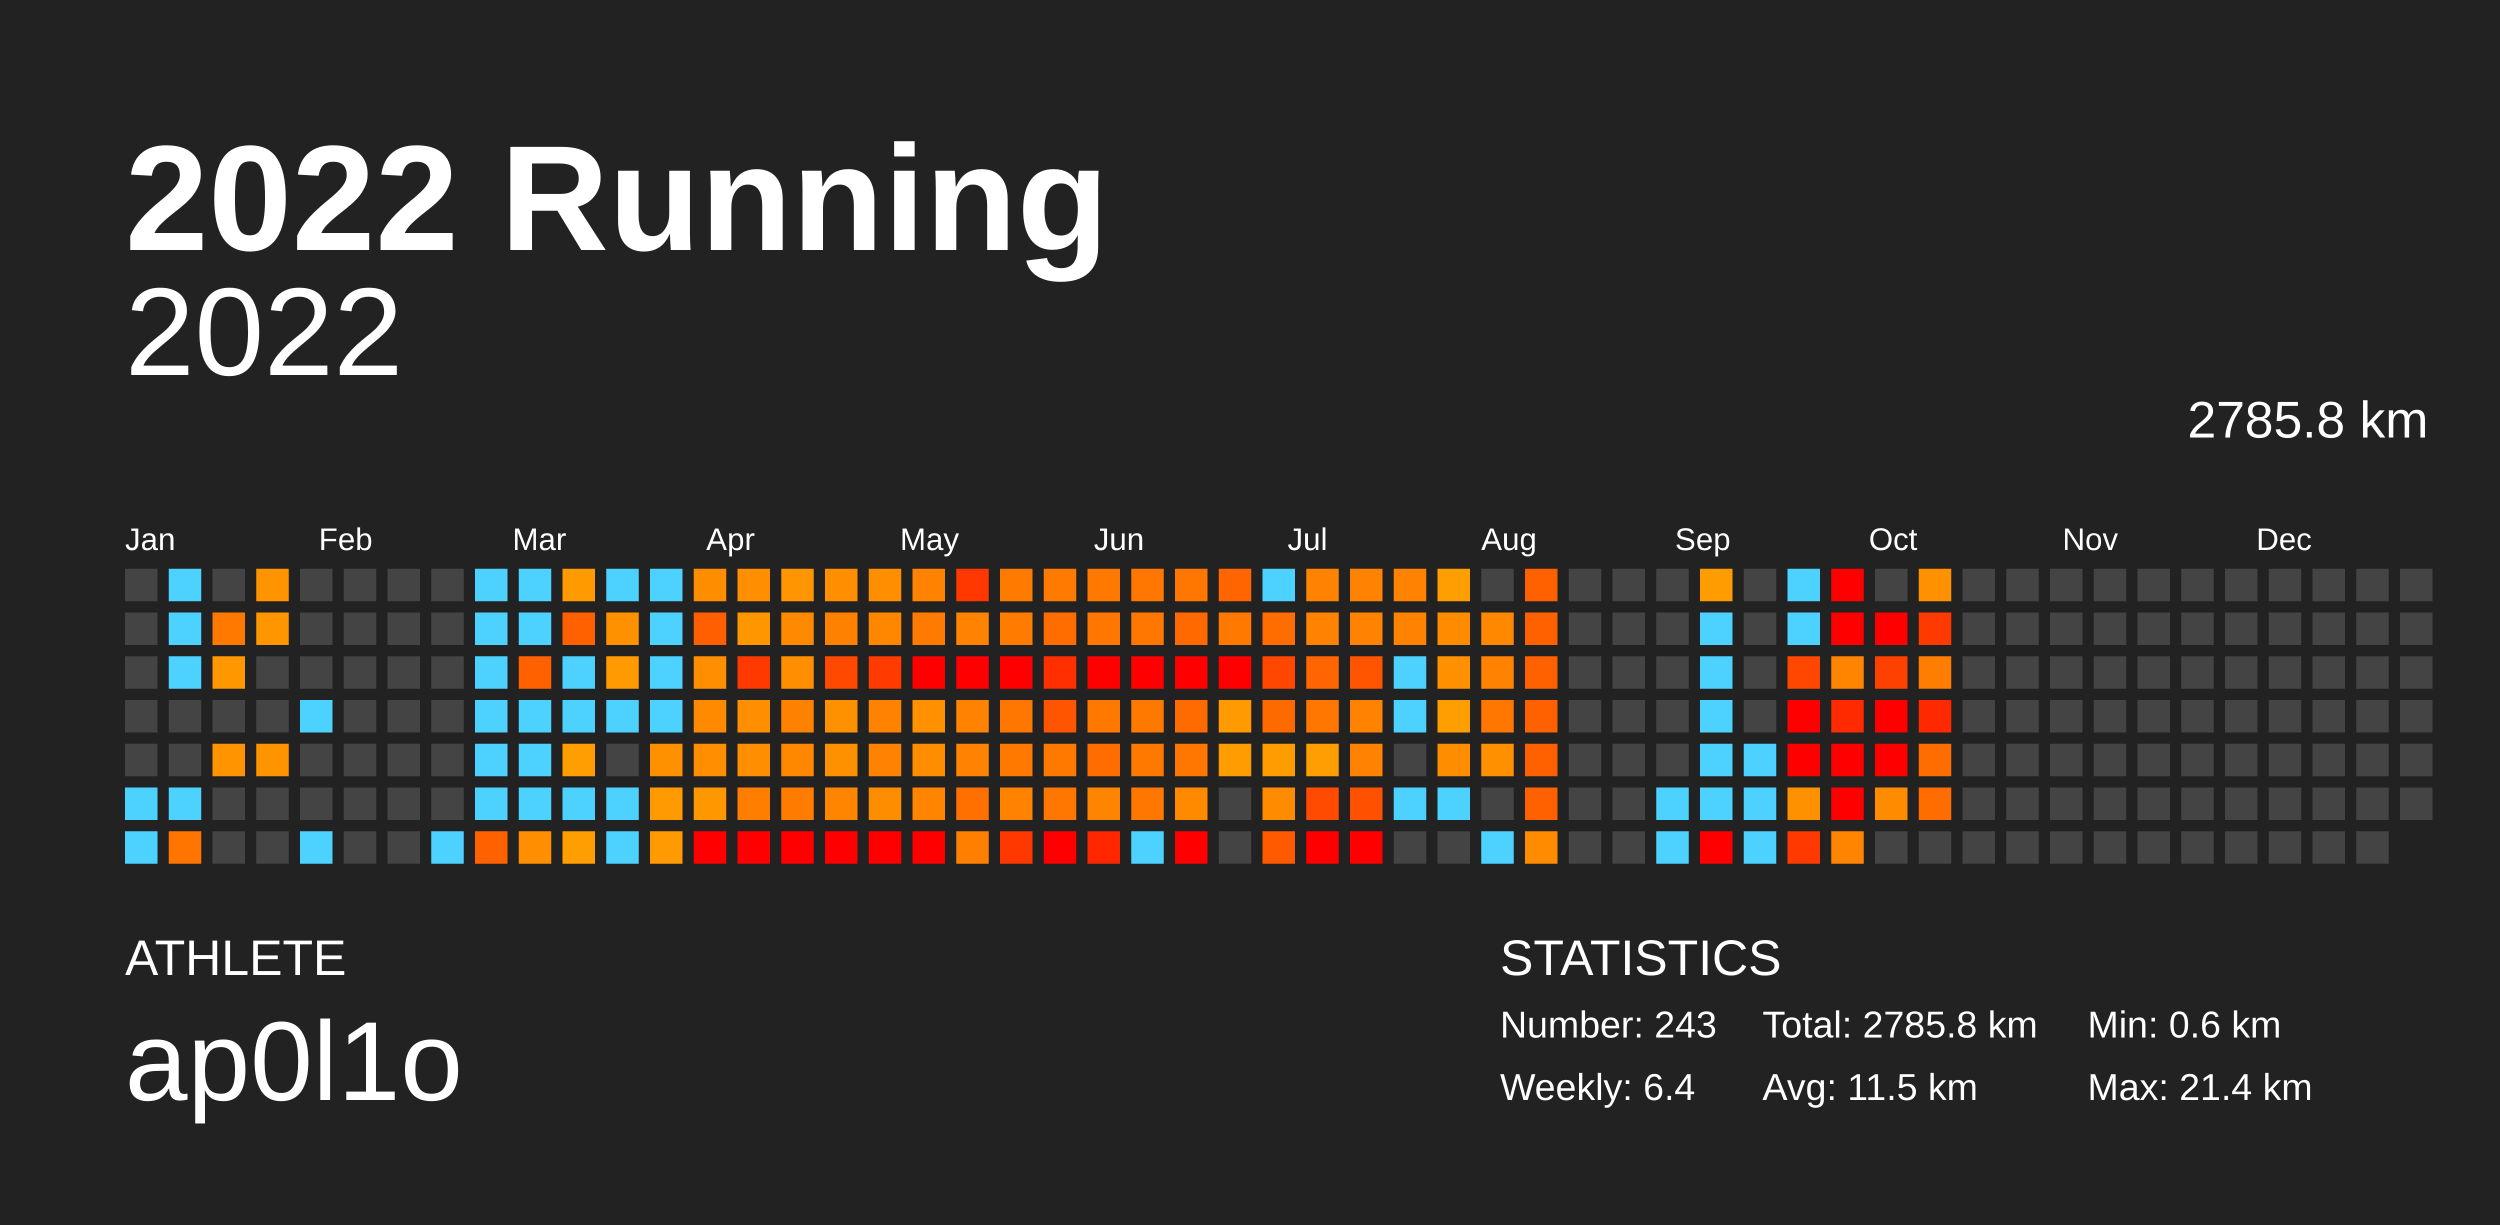
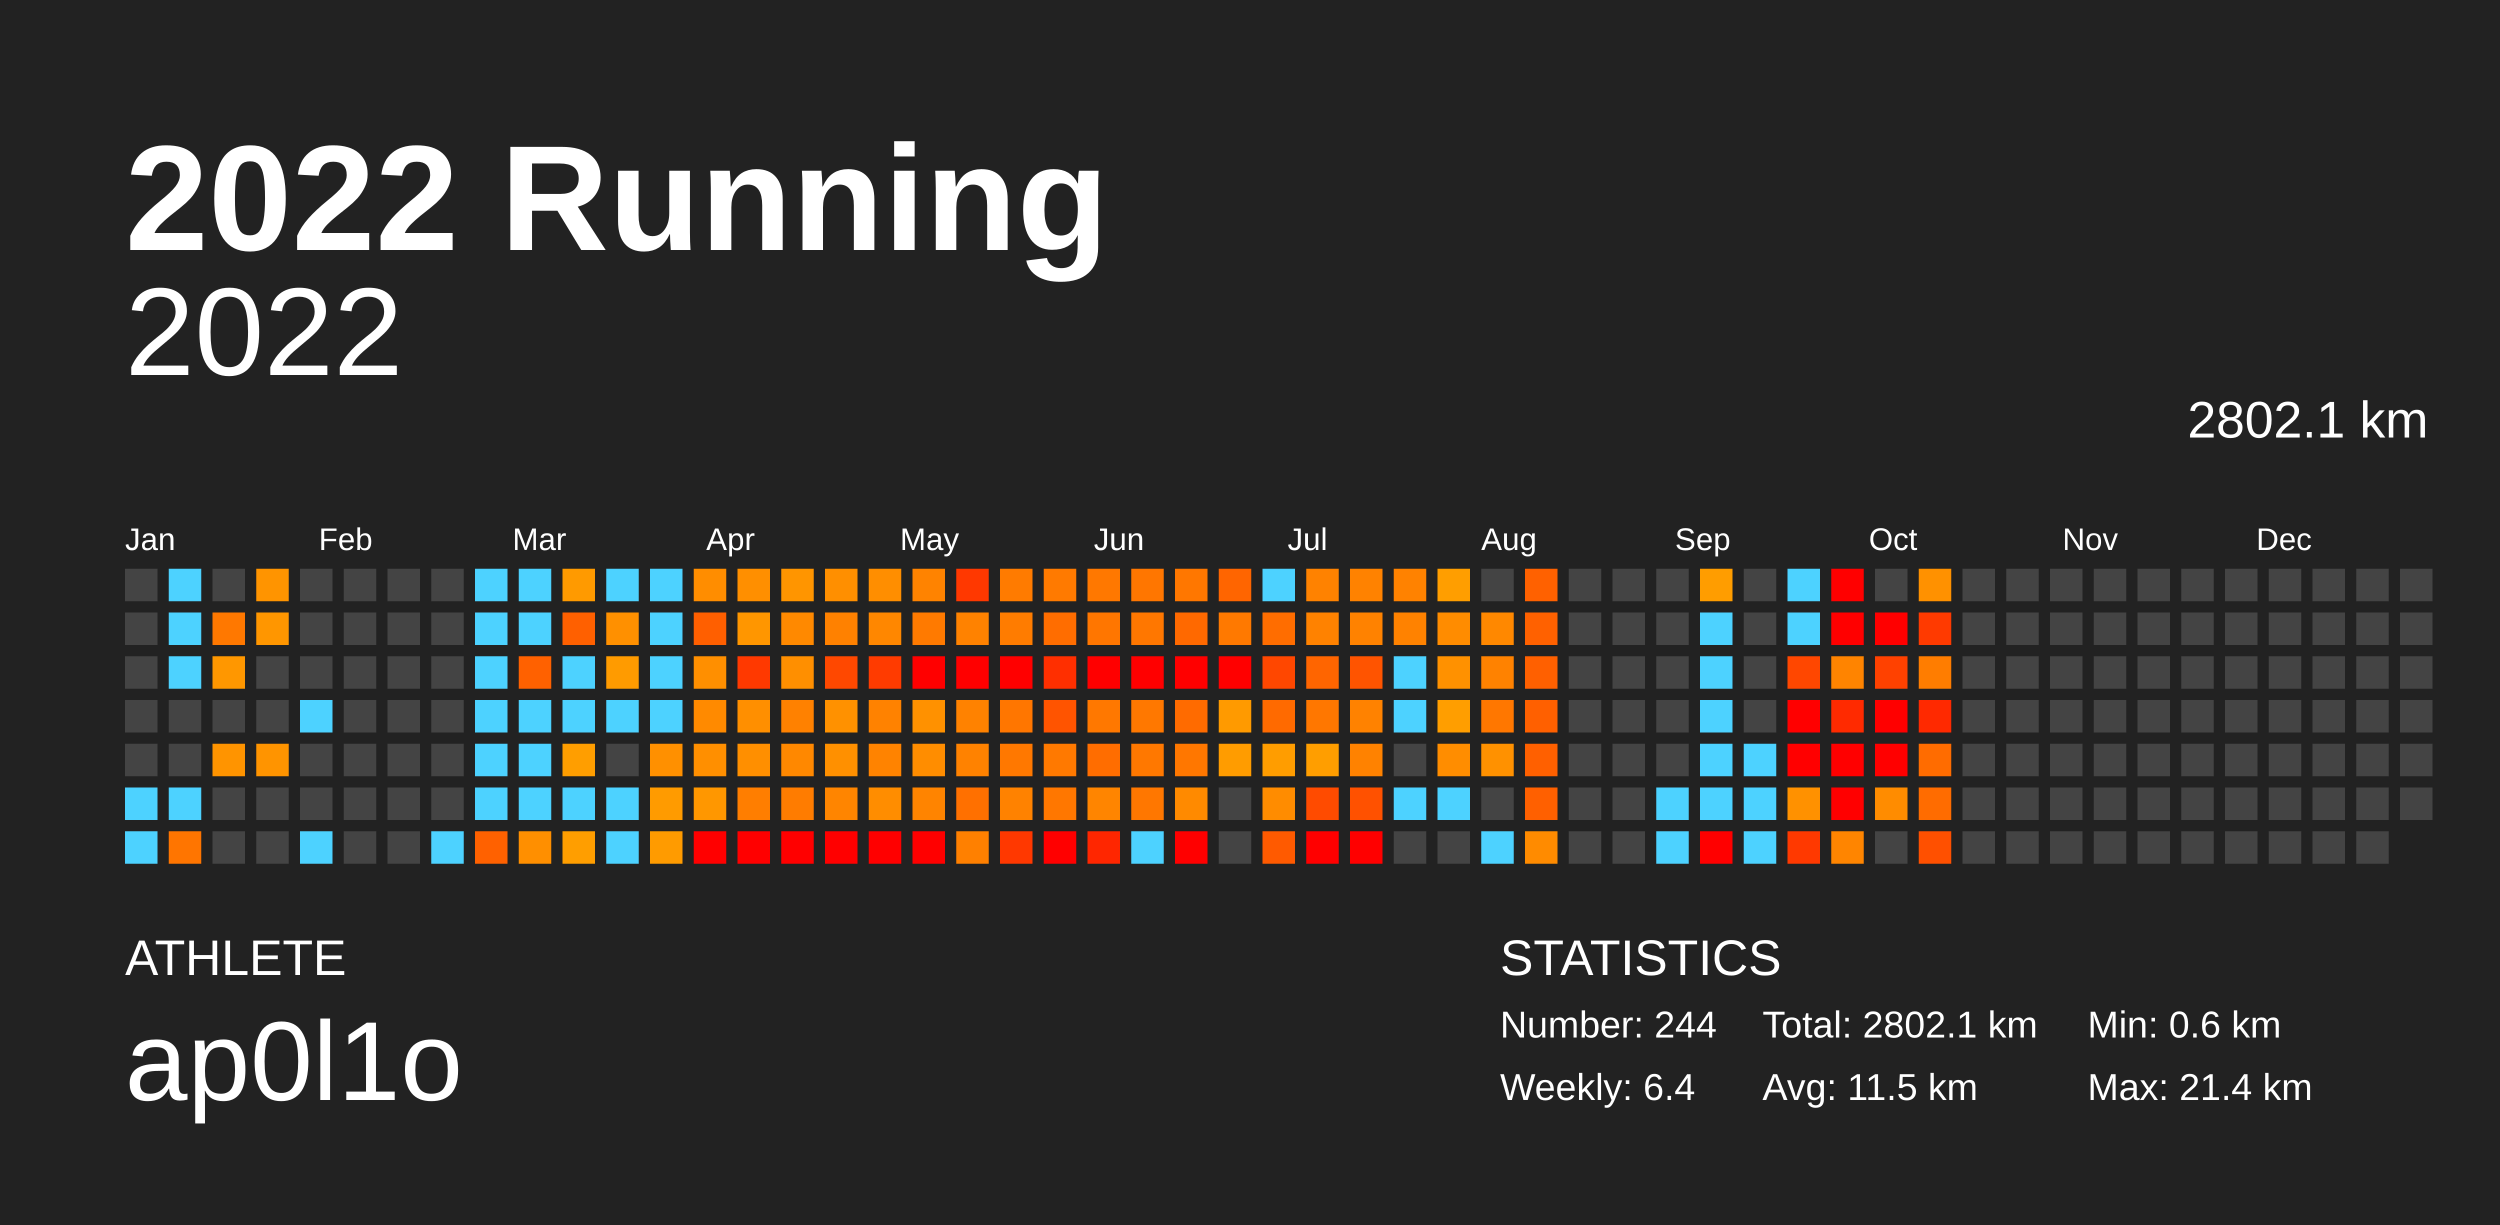
<svg xmlns="http://www.w3.org/2000/svg" baseProfile="full" height="98mm" version="1.1" viewBox="0,0,200,98" width="200mm">
  <defs />
  <rect fill="#222222" height="98" width="200" x="0" y="0" />
  <text fill="#FFFFFF" style="font-size:12px; font-family:Arial; font-weight:bold;" x="10" y="20">2022 Running</text>
  <text fill="#FFFFFF" style="font-size:4px; font-family:Arial" x="10" y="78">ATHLETE</text>
  <text fill="#FFFFFF" style="font-size:9px; font-family:Arial" x="10" y="88">ap0l1o</text>
  <text fill="#FFFFFF" style="font-size:4px; font-family:Arial" x="120" y="78">STATISTICS</text>
-   <text fill="#FFFFFF" style="font-size:3px; font-family:Arial" x="120" y="83">Number: 243</text>
+   <text fill="#FFFFFF" style="font-size:3px; font-family:Arial" x="120" y="83">Number: 244</text>
  <text fill="#FFFFFF" style="font-size:3px; font-family:Arial" x="120" y="88">Weekly: 6.4</text>
-   <text fill="#FFFFFF" style="font-size:3px; font-family:Arial" x="141" y="83">Total: 2785.8 km</text>
+   <text fill="#FFFFFF" style="font-size:3px; font-family:Arial" x="141" y="83">Total: 2802.1 km</text>
  <text fill="#FFFFFF" style="font-size:3px; font-family:Arial" x="141" y="88">Avg: 11.5 km</text>
  <text fill="#FFFFFF" style="font-size:3px; font-family:Arial" x="167" y="83">Min: 0.6 km</text>
  <text fill="#FFFFFF" style="font-size:3px; font-family:Arial" x="167" y="88">Max: 21.4 km</text>
  <text alignment-baseline="hanging" fill="#FFFFFF" style="font-size:10.0px; font-family:Arial;" x="10" y="30">2022</text>
-   <text alignment-baseline="hanging" fill="#FFFFFF" style="font-size:4.125px; font-family:Arial;" x="175" y="35">2785.8 km</text>
+   <text alignment-baseline="hanging" fill="#FFFFFF" style="font-size:4.125px; font-family:Arial;" x="175" y="35">2802.1 km</text>
  <text fill="#FFFFFF" style="font-size:2.5px; font-family:Arial" x="10.0" y="44">Jan</text>
  <text fill="#FFFFFF" style="font-size:2.5px; font-family:Arial" x="25.5" y="44">Feb</text>
  <text fill="#FFFFFF" style="font-size:2.5px; font-family:Arial" x="41.0" y="44">Mar</text>
  <text fill="#FFFFFF" style="font-size:2.5px; font-family:Arial" x="56.5" y="44">Apr</text>
  <text fill="#FFFFFF" style="font-size:2.5px; font-family:Arial" x="72.0" y="44">May</text>
  <text fill="#FFFFFF" style="font-size:2.5px; font-family:Arial" x="87.5" y="44">Jun</text>
  <text fill="#FFFFFF" style="font-size:2.5px; font-family:Arial" x="103.0" y="44">Jul</text>
  <text fill="#FFFFFF" style="font-size:2.5px; font-family:Arial" x="118.5" y="44">Aug</text>
  <text fill="#FFFFFF" style="font-size:2.5px; font-family:Arial" x="134.0" y="44">Sep</text>
  <text fill="#FFFFFF" style="font-size:2.5px; font-family:Arial" x="149.5" y="44">Oct</text>
  <text fill="#FFFFFF" style="font-size:2.5px; font-family:Arial" x="165.0" y="44">Nov</text>
  <text fill="#FFFFFF" style="font-size:2.5px; font-family:Arial" x="180.5" y="44">Dec</text>
  <rect fill="#444444" height="2.6" width="2.6" x="10.0" y="45.5" />
  <rect fill="#444444" height="2.6" width="2.6" x="10.0" y="49.0" />
  <rect fill="#444444" height="2.6" width="2.6" x="10.0" y="52.5" />
  <rect fill="#444444" height="2.6" width="2.6" x="10.0" y="56.0" />
  <rect fill="#444444" height="2.6" width="2.6" x="10.0" y="59.5" />
  <rect fill="#4dd2ff" height="2.6" width="2.6" x="10.0" y="63.0" />
  <rect fill="#4dd2ff" height="2.6" width="2.6" x="10.0" y="66.5" />
  <rect fill="#4dd2ff" height="2.6" width="2.6" x="13.5" y="45.5" />
  <rect fill="#4dd2ff" height="2.6" width="2.6" x="13.5" y="49.0" />
  <rect fill="#4dd2ff" height="2.6" width="2.6" x="13.5" y="52.5" />
  <rect fill="#444444" height="2.6" width="2.6" x="13.5" y="56.0" />
  <rect fill="#444444" height="2.6" width="2.6" x="13.5" y="59.5" />
  <rect fill="#4dd2ff" height="2.6" width="2.6" x="13.5" y="63.0" />
  <rect fill="#ff7500" height="2.6" width="2.6" x="13.5" y="66.5" />
  <rect fill="#444444" height="2.6" width="2.6" x="17.0" y="45.5" />
  <rect fill="#ff7800" height="2.6" width="2.6" x="17.0" y="49.0" />
  <rect fill="#ff9700" height="2.6" width="2.6" x="17.0" y="52.5" />
  <rect fill="#444444" height="2.6" width="2.6" x="17.0" y="56.0" />
  <rect fill="#ff9400" height="2.6" width="2.6" x="17.0" y="59.5" />
  <rect fill="#444444" height="2.6" width="2.6" x="17.0" y="63.0" />
  <rect fill="#444444" height="2.6" width="2.6" x="17.0" y="66.5" />
  <rect fill="#ff9400" height="2.6" width="2.6" x="20.5" y="45.5" />
  <rect fill="#ff9600" height="2.6" width="2.6" x="20.5" y="49.0" />
  <rect fill="#444444" height="2.6" width="2.6" x="20.5" y="52.5" />
  <rect fill="#444444" height="2.6" width="2.6" x="20.5" y="56.0" />
  <rect fill="#ff9400" height="2.6" width="2.6" x="20.5" y="59.5" />
  <rect fill="#444444" height="2.6" width="2.6" x="20.5" y="63.0" />
  <rect fill="#444444" height="2.6" width="2.6" x="20.5" y="66.5" />
  <rect fill="#444444" height="2.6" width="2.6" x="24.0" y="45.5" />
  <rect fill="#444444" height="2.6" width="2.6" x="24.0" y="49.0" />
  <rect fill="#444444" height="2.6" width="2.6" x="24.0" y="52.5" />
  <rect fill="#4dd2ff" height="2.6" width="2.6" x="24.0" y="56.0" />
  <rect fill="#444444" height="2.6" width="2.6" x="24.0" y="59.5" />
  <rect fill="#444444" height="2.6" width="2.6" x="24.0" y="63.0" />
  <rect fill="#4dd2ff" height="2.6" width="2.6" x="24.0" y="66.5" />
  <rect fill="#444444" height="2.6" width="2.6" x="27.5" y="45.5" />
  <rect fill="#444444" height="2.6" width="2.6" x="27.5" y="49.0" />
  <rect fill="#444444" height="2.6" width="2.6" x="27.5" y="52.5" />
  <rect fill="#444444" height="2.6" width="2.6" x="27.5" y="56.0" />
  <rect fill="#444444" height="2.6" width="2.6" x="27.5" y="59.5" />
  <rect fill="#444444" height="2.6" width="2.6" x="27.5" y="63.0" />
  <rect fill="#444444" height="2.6" width="2.6" x="27.5" y="66.5" />
  <rect fill="#444444" height="2.6" width="2.6" x="31.0" y="45.5" />
  <rect fill="#444444" height="2.6" width="2.6" x="31.0" y="49.0" />
  <rect fill="#444444" height="2.6" width="2.6" x="31.0" y="52.5" />
  <rect fill="#444444" height="2.6" width="2.6" x="31.0" y="56.0" />
  <rect fill="#444444" height="2.6" width="2.6" x="31.0" y="59.5" />
  <rect fill="#444444" height="2.6" width="2.6" x="31.0" y="63.0" />
  <rect fill="#444444" height="2.6" width="2.6" x="31.0" y="66.5" />
  <rect fill="#444444" height="2.6" width="2.6" x="34.5" y="45.5" />
  <rect fill="#444444" height="2.6" width="2.6" x="34.5" y="49.0" />
  <rect fill="#444444" height="2.6" width="2.6" x="34.5" y="52.5" />
  <rect fill="#444444" height="2.6" width="2.6" x="34.5" y="56.0" />
  <rect fill="#444444" height="2.6" width="2.6" x="34.5" y="59.5" />
  <rect fill="#444444" height="2.6" width="2.6" x="34.5" y="63.0" />
  <rect fill="#4dd2ff" height="2.6" width="2.6" x="34.5" y="66.5" />
  <rect fill="#4dd2ff" height="2.6" width="2.6" x="38.0" y="45.5" />
  <rect fill="#4dd2ff" height="2.6" width="2.6" x="38.0" y="49.0" />
  <rect fill="#4dd2ff" height="2.6" width="2.6" x="38.0" y="52.5" />
  <rect fill="#4dd2ff" height="2.6" width="2.6" x="38.0" y="56.0" />
  <rect fill="#4dd2ff" height="2.6" width="2.6" x="38.0" y="59.5" />
  <rect fill="#4dd2ff" height="2.6" width="2.6" x="38.0" y="63.0" />
  <rect fill="#ff6100" height="2.6" width="2.6" x="38.0" y="66.5" />
  <rect fill="#4dd2ff" height="2.6" width="2.6" x="41.5" y="45.5" />
  <rect fill="#4dd2ff" height="2.6" width="2.6" x="41.5" y="49.0" />
  <rect fill="#ff6100" height="2.6" width="2.6" x="41.5" y="52.5" />
  <rect fill="#4dd2ff" height="2.6" width="2.6" x="41.5" y="56.0" />
  <rect fill="#4dd2ff" height="2.6" width="2.6" x="41.5" y="59.5" />
  <rect fill="#4dd2ff" height="2.6" width="2.6" x="41.5" y="63.0" />
  <rect fill="#ff8f00" height="2.6" width="2.6" x="41.5" y="66.5" />
  <rect fill="#ff9a00" height="2.6" width="2.6" x="45.0" y="45.5" />
  <rect fill="#ff6000" height="2.6" width="2.6" x="45.0" y="49.0" />
  <rect fill="#4dd2ff" height="2.6" width="2.6" x="45.0" y="52.5" />
  <rect fill="#4dd2ff" height="2.6" width="2.6" x="45.0" y="56.0" />
  <rect fill="#ff9e00" height="2.6" width="2.6" x="45.0" y="59.5" />
  <rect fill="#4dd2ff" height="2.6" width="2.6" x="45.0" y="63.0" />
  <rect fill="#ff9e00" height="2.6" width="2.6" x="45.0" y="66.5" />
  <rect fill="#4dd2ff" height="2.6" width="2.6" x="48.5" y="45.5" />
  <rect fill="#ff9000" height="2.6" width="2.6" x="48.5" y="49.0" />
  <rect fill="#ff9b00" height="2.6" width="2.6" x="48.5" y="52.5" />
  <rect fill="#4dd2ff" height="2.6" width="2.6" x="48.5" y="56.0" />
  <rect fill="#444444" height="2.6" width="2.6" x="48.5" y="59.5" />
  <rect fill="#4dd2ff" height="2.6" width="2.6" x="48.5" y="63.0" />
  <rect fill="#4dd2ff" height="2.6" width="2.6" x="48.5" y="66.5" />
  <rect fill="#4dd2ff" height="2.6" width="2.6" x="52.0" y="45.5" />
  <rect fill="#4dd2ff" height="2.6" width="2.6" x="52.0" y="49.0" />
  <rect fill="#4dd2ff" height="2.6" width="2.6" x="52.0" y="52.5" />
  <rect fill="#4dd2ff" height="2.6" width="2.6" x="52.0" y="56.0" />
  <rect fill="#ff9000" height="2.6" width="2.6" x="52.0" y="59.5" />
  <rect fill="#ff9b00" height="2.6" width="2.6" x="52.0" y="63.0" />
  <rect fill="#ff9b00" height="2.6" width="2.6" x="52.0" y="66.5" />
  <rect fill="#ff8d00" height="2.6" width="2.6" x="55.5" y="45.5" />
  <rect fill="#ff5f00" height="2.6" width="2.6" x="55.5" y="49.0" />
  <rect fill="#ff8f00" height="2.6" width="2.6" x="55.5" y="52.5" />
  <rect fill="#ff8a00" height="2.6" width="2.6" x="55.5" y="56.0" />
  <rect fill="#ff8f00" height="2.6" width="2.6" x="55.5" y="59.5" />
  <rect fill="#ff9700" height="2.6" width="2.6" x="55.5" y="63.0" />
  <rect fill="red" height="2.6" width="2.6" x="55.5" y="66.5" />
  <rect fill="#ff8f00" height="2.6" width="2.6" x="59.0" y="45.5" />
  <rect fill="#ff9600" height="2.6" width="2.6" x="59.0" y="49.0" />
  <rect fill="#ff3900" height="2.6" width="2.6" x="59.0" y="52.5" />
  <rect fill="#ff8f00" height="2.6" width="2.6" x="59.0" y="56.0" />
  <rect fill="#ff8f00" height="2.6" width="2.6" x="59.0" y="59.5" />
  <rect fill="#ff7e00" height="2.6" width="2.6" x="59.0" y="63.0" />
  <rect fill="red" height="2.6" width="2.6" x="59.0" y="66.5" />
  <rect fill="#ff9500" height="2.6" width="2.6" x="62.5" y="45.5" />
  <rect fill="#ff8900" height="2.6" width="2.6" x="62.5" y="49.0" />
  <rect fill="#ff8f00" height="2.6" width="2.6" x="62.5" y="52.5" />
  <rect fill="#ff8100" height="2.6" width="2.6" x="62.5" y="56.0" />
  <rect fill="#ff8800" height="2.6" width="2.6" x="62.5" y="59.5" />
  <rect fill="#ff7c00" height="2.6" width="2.6" x="62.5" y="63.0" />
  <rect fill="red" height="2.6" width="2.6" x="62.5" y="66.5" />
  <rect fill="#ff8f00" height="2.6" width="2.6" x="66.0" y="45.5" />
  <rect fill="#ff8100" height="2.6" width="2.6" x="66.0" y="49.0" />
  <rect fill="#ff4800" height="2.6" width="2.6" x="66.0" y="52.5" />
  <rect fill="#ff9100" height="2.6" width="2.6" x="66.0" y="56.0" />
  <rect fill="#ff9000" height="2.6" width="2.6" x="66.0" y="59.5" />
  <rect fill="#ff8500" height="2.6" width="2.6" x="66.0" y="63.0" />
  <rect fill="red" height="2.6" width="2.6" x="66.0" y="66.5" />
  <rect fill="#ff8e00" height="2.6" width="2.6" x="69.5" y="45.5" />
  <rect fill="#ff8700" height="2.6" width="2.6" x="69.5" y="49.0" />
  <rect fill="#ff3b00" height="2.6" width="2.6" x="69.5" y="52.5" />
  <rect fill="#ff8200" height="2.6" width="2.6" x="69.5" y="56.0" />
  <rect fill="#ff8300" height="2.6" width="2.6" x="69.5" y="59.5" />
  <rect fill="#ff8d00" height="2.6" width="2.6" x="69.5" y="63.0" />
  <rect fill="red" height="2.6" width="2.6" x="69.5" y="66.5" />
  <rect fill="#ff8300" height="2.6" width="2.6" x="73.0" y="45.5" />
  <rect fill="#ff7a00" height="2.6" width="2.6" x="73.0" y="49.0" />
  <rect fill="red" height="2.6" width="2.6" x="73.0" y="52.5" />
  <rect fill="#ff9100" height="2.6" width="2.6" x="73.0" y="56.0" />
  <rect fill="#ff8d00" height="2.6" width="2.6" x="73.0" y="59.5" />
  <rect fill="#ff8400" height="2.6" width="2.6" x="73.0" y="63.0" />
  <rect fill="red" height="2.6" width="2.6" x="73.0" y="66.5" />
  <rect fill="#ff3800" height="2.6" width="2.6" x="76.5" y="45.5" />
  <rect fill="#ff8200" height="2.6" width="2.6" x="76.5" y="49.0" />
  <rect fill="red" height="2.6" width="2.6" x="76.5" y="52.5" />
  <rect fill="#ff8200" height="2.6" width="2.6" x="76.5" y="56.0" />
  <rect fill="#ff8200" height="2.6" width="2.6" x="76.5" y="59.5" />
  <rect fill="#ff7000" height="2.6" width="2.6" x="76.5" y="63.0" />
  <rect fill="#ff8000" height="2.6" width="2.6" x="76.5" y="66.5" />
  <rect fill="#ff7b00" height="2.6" width="2.6" x="80.0" y="45.5" />
  <rect fill="#ff7c00" height="2.6" width="2.6" x="80.0" y="49.0" />
  <rect fill="red" height="2.6" width="2.6" x="80.0" y="52.5" />
  <rect fill="#ff7600" height="2.6" width="2.6" x="80.0" y="56.0" />
  <rect fill="#ff7800" height="2.6" width="2.6" x="80.0" y="59.5" />
  <rect fill="#ff8200" height="2.6" width="2.6" x="80.0" y="63.0" />
  <rect fill="#ff3800" height="2.6" width="2.6" x="80.0" y="66.5" />
  <rect fill="#ff7a00" height="2.6" width="2.6" x="83.5" y="45.5" />
  <rect fill="#ff6d00" height="2.6" width="2.6" x="83.5" y="49.0" />
  <rect fill="#ff2f00" height="2.6" width="2.6" x="83.5" y="52.5" />
  <rect fill="#ff5400" height="2.6" width="2.6" x="83.5" y="56.0" />
  <rect fill="#ff7900" height="2.6" width="2.6" x="83.5" y="59.5" />
  <rect fill="#ff7700" height="2.6" width="2.6" x="83.5" y="63.0" />
  <rect fill="red" height="2.6" width="2.6" x="83.5" y="66.5" />
  <rect fill="#ff7800" height="2.6" width="2.6" x="87.0" y="45.5" />
  <rect fill="#ff7600" height="2.6" width="2.6" x="87.0" y="49.0" />
  <rect fill="red" height="2.6" width="2.6" x="87.0" y="52.5" />
  <rect fill="#ff7800" height="2.6" width="2.6" x="87.0" y="56.0" />
  <rect fill="#ff6d00" height="2.6" width="2.6" x="87.0" y="59.5" />
  <rect fill="#ff8500" height="2.6" width="2.6" x="87.0" y="63.0" />
  <rect fill="#ff2600" height="2.6" width="2.6" x="87.0" y="66.5" />
  <rect fill="#ff7600" height="2.6" width="2.6" x="90.5" y="45.5" />
  <rect fill="#ff7700" height="2.6" width="2.6" x="90.5" y="49.0" />
  <rect fill="red" height="2.6" width="2.6" x="90.5" y="52.5" />
  <rect fill="#ff7800" height="2.6" width="2.6" x="90.5" y="56.0" />
  <rect fill="#ff7800" height="2.6" width="2.6" x="90.5" y="59.5" />
  <rect fill="#ff7700" height="2.6" width="2.6" x="90.5" y="63.0" />
  <rect fill="#4dd2ff" height="2.6" width="2.6" x="90.5" y="66.5" />
  <rect fill="#ff7700" height="2.6" width="2.6" x="94.0" y="45.5" />
  <rect fill="#ff6900" height="2.6" width="2.6" x="94.0" y="49.0" />
  <rect fill="red" height="2.6" width="2.6" x="94.0" y="52.5" />
  <rect fill="#ff6b00" height="2.6" width="2.6" x="94.0" y="56.0" />
  <rect fill="#ff7700" height="2.6" width="2.6" x="94.0" y="59.5" />
  <rect fill="#ff8a00" height="2.6" width="2.6" x="94.0" y="63.0" />
  <rect fill="red" height="2.6" width="2.6" x="94.0" y="66.5" />
  <rect fill="#ff6500" height="2.6" width="2.6" x="97.5" y="45.5" />
  <rect fill="#ff7900" height="2.6" width="2.6" x="97.5" y="49.0" />
  <rect fill="red" height="2.6" width="2.6" x="97.5" y="52.5" />
  <rect fill="#ff9a00" height="2.6" width="2.6" x="97.5" y="56.0" />
  <rect fill="#ff9c00" height="2.6" width="2.6" x="97.5" y="59.5" />
  <rect fill="#444444" height="2.6" width="2.6" x="97.5" y="63.0" />
  <rect fill="#444444" height="2.6" width="2.6" x="97.5" y="66.5" />
  <rect fill="#4dd2ff" height="2.6" width="2.6" x="101.0" y="45.5" />
  <rect fill="#ff6d00" height="2.6" width="2.6" x="101.0" y="49.0" />
  <rect fill="#ff4700" height="2.6" width="2.6" x="101.0" y="52.5" />
  <rect fill="#ff6a00" height="2.6" width="2.6" x="101.0" y="56.0" />
  <rect fill="#ff9d00" height="2.6" width="2.6" x="101.0" y="59.5" />
  <rect fill="#ff8c00" height="2.6" width="2.6" x="101.0" y="63.0" />
  <rect fill="#ff5a00" height="2.6" width="2.6" x="101.0" y="66.5" />
  <rect fill="#ff8200" height="2.6" width="2.6" x="104.5" y="45.5" />
  <rect fill="#ff8200" height="2.6" width="2.6" x="104.5" y="49.0" />
  <rect fill="#ff6500" height="2.6" width="2.6" x="104.5" y="52.5" />
  <rect fill="#ff7700" height="2.6" width="2.6" x="104.5" y="56.0" />
  <rect fill="#ff9e00" height="2.6" width="2.6" x="104.5" y="59.5" />
  <rect fill="#ff4b00" height="2.6" width="2.6" x="104.5" y="63.0" />
  <rect fill="red" height="2.6" width="2.6" x="104.5" y="66.5" />
  <rect fill="#ff8200" height="2.6" width="2.6" x="108.0" y="45.5" />
  <rect fill="#ff8200" height="2.6" width="2.6" x="108.0" y="49.0" />
  <rect fill="#ff5400" height="2.6" width="2.6" x="108.0" y="52.5" />
  <rect fill="#ff8200" height="2.6" width="2.6" x="108.0" y="56.0" />
  <rect fill="#ff8200" height="2.6" width="2.6" x="108.0" y="59.5" />
  <rect fill="#ff5100" height="2.6" width="2.6" x="108.0" y="63.0" />
  <rect fill="red" height="2.6" width="2.6" x="108.0" y="66.5" />
  <rect fill="#ff8200" height="2.6" width="2.6" x="111.5" y="45.5" />
  <rect fill="#ff8200" height="2.6" width="2.6" x="111.5" y="49.0" />
  <rect fill="#4dd2ff" height="2.6" width="2.6" x="111.5" y="52.5" />
  <rect fill="#4dd2ff" height="2.6" width="2.6" x="111.5" y="56.0" />
  <rect fill="#444444" height="2.6" width="2.6" x="111.5" y="59.5" />
  <rect fill="#4dd2ff" height="2.6" width="2.6" x="111.5" y="63.0" />
  <rect fill="#444444" height="2.6" width="2.6" x="111.5" y="66.5" />
  <rect fill="#ff9e00" height="2.6" width="2.6" x="115.0" y="45.5" />
  <rect fill="#ff8c00" height="2.6" width="2.6" x="115.0" y="49.0" />
  <rect fill="#ff9100" height="2.6" width="2.6" x="115.0" y="52.5" />
  <rect fill="#ff9e00" height="2.6" width="2.6" x="115.0" y="56.0" />
  <rect fill="#ff8d00" height="2.6" width="2.6" x="115.0" y="59.5" />
  <rect fill="#4dd2ff" height="2.6" width="2.6" x="115.0" y="63.0" />
  <rect fill="#444444" height="2.6" width="2.6" x="115.0" y="66.5" />
  <rect fill="#444444" height="2.6" width="2.6" x="118.5" y="45.5" />
  <rect fill="#ff8800" height="2.6" width="2.6" x="118.5" y="49.0" />
  <rect fill="#ff8200" height="2.6" width="2.6" x="118.5" y="52.5" />
  <rect fill="#ff7700" height="2.6" width="2.6" x="118.5" y="56.0" />
  <rect fill="#ff9100" height="2.6" width="2.6" x="118.5" y="59.5" />
  <rect fill="#444444" height="2.6" width="2.6" x="118.5" y="63.0" />
  <rect fill="#4dd2ff" height="2.6" width="2.6" x="118.5" y="66.5" />
  <rect fill="#ff6100" height="2.6" width="2.6" x="122.0" y="45.5" />
  <rect fill="#ff6100" height="2.6" width="2.6" x="122.0" y="49.0" />
  <rect fill="#ff6000" height="2.6" width="2.6" x="122.0" y="52.5" />
  <rect fill="#ff6000" height="2.6" width="2.6" x="122.0" y="56.0" />
  <rect fill="#ff6000" height="2.6" width="2.6" x="122.0" y="59.5" />
  <rect fill="#ff6000" height="2.6" width="2.6" x="122.0" y="63.0" />
  <rect fill="#ff8b00" height="2.6" width="2.6" x="122.0" y="66.5" />
  <rect fill="#444444" height="2.6" width="2.6" x="125.5" y="45.5" />
  <rect fill="#444444" height="2.6" width="2.6" x="125.5" y="49.0" />
  <rect fill="#444444" height="2.6" width="2.6" x="125.5" y="52.5" />
  <rect fill="#444444" height="2.6" width="2.6" x="125.5" y="56.0" />
  <rect fill="#444444" height="2.6" width="2.6" x="125.5" y="59.5" />
  <rect fill="#444444" height="2.6" width="2.6" x="125.5" y="63.0" />
  <rect fill="#444444" height="2.6" width="2.6" x="125.5" y="66.5" />
  <rect fill="#444444" height="2.6" width="2.6" x="129.0" y="45.5" />
  <rect fill="#444444" height="2.6" width="2.6" x="129.0" y="49.0" />
  <rect fill="#444444" height="2.6" width="2.6" x="129.0" y="52.5" />
  <rect fill="#444444" height="2.6" width="2.6" x="129.0" y="56.0" />
  <rect fill="#444444" height="2.6" width="2.6" x="129.0" y="59.5" />
  <rect fill="#444444" height="2.6" width="2.6" x="129.0" y="63.0" />
  <rect fill="#444444" height="2.6" width="2.6" x="129.0" y="66.5" />
  <rect fill="#444444" height="2.6" width="2.6" x="132.5" y="45.5" />
  <rect fill="#444444" height="2.6" width="2.6" x="132.5" y="49.0" />
  <rect fill="#444444" height="2.6" width="2.6" x="132.5" y="52.5" />
  <rect fill="#444444" height="2.6" width="2.6" x="132.5" y="56.0" />
  <rect fill="#444444" height="2.6" width="2.6" x="132.5" y="59.5" />
  <rect fill="#4dd2ff" height="2.6" width="2.6" x="132.5" y="63.0" />
  <rect fill="#4dd2ff" height="2.6" width="2.6" x="132.5" y="66.5" />
  <rect fill="#ff9d00" height="2.6" width="2.6" x="136.0" y="45.5" />
  <rect fill="#4dd2ff" height="2.6" width="2.6" x="136.0" y="49.0" />
  <rect fill="#4dd2ff" height="2.6" width="2.6" x="136.0" y="52.5" />
  <rect fill="#4dd2ff" height="2.6" width="2.6" x="136.0" y="56.0" />
  <rect fill="#4dd2ff" height="2.6" width="2.6" x="136.0" y="59.5" />
  <rect fill="#4dd2ff" height="2.6" width="2.6" x="136.0" y="63.0" />
  <rect fill="red" height="2.6" width="2.6" x="136.0" y="66.5" />
  <rect fill="#444444" height="2.6" width="2.6" x="139.5" y="45.5" />
  <rect fill="#444444" height="2.6" width="2.6" x="139.5" y="49.0" />
  <rect fill="#444444" height="2.6" width="2.6" x="139.5" y="52.5" />
  <rect fill="#444444" height="2.6" width="2.6" x="139.5" y="56.0" />
  <rect fill="#4dd2ff" height="2.6" width="2.6" x="139.5" y="59.5" />
  <rect fill="#4dd2ff" height="2.6" width="2.6" x="139.5" y="63.0" />
  <rect fill="#4dd2ff" height="2.6" width="2.6" x="139.5" y="66.5" />
  <rect fill="#4dd2ff" height="2.6" width="2.6" x="143.0" y="45.5" />
  <rect fill="#4dd2ff" height="2.6" width="2.6" x="143.0" y="49.0" />
  <rect fill="#ff4700" height="2.6" width="2.6" x="143.0" y="52.5" />
  <rect fill="red" height="2.6" width="2.6" x="143.0" y="56.0" />
  <rect fill="red" height="2.6" width="2.6" x="143.0" y="59.5" />
  <rect fill="#ff9100" height="2.6" width="2.6" x="143.0" y="63.0" />
  <rect fill="#ff3900" height="2.6" width="2.6" x="143.0" y="66.5" />
  <rect fill="red" height="2.6" width="2.6" x="146.5" y="45.5" />
  <rect fill="red" height="2.6" width="2.6" x="146.5" y="49.0" />
  <rect fill="#ff8400" height="2.6" width="2.6" x="146.5" y="52.5" />
  <rect fill="#ff2a00" height="2.6" width="2.6" x="146.5" y="56.0" />
  <rect fill="red" height="2.6" width="2.6" x="146.5" y="59.5" />
  <rect fill="red" height="2.6" width="2.6" x="146.5" y="63.0" />
  <rect fill="#ff8500" height="2.6" width="2.6" x="146.5" y="66.5" />
  <rect fill="#444444" height="2.6" width="2.6" x="150.0" y="45.5" />
  <rect fill="red" height="2.6" width="2.6" x="150.0" y="49.0" />
  <rect fill="#ff4100" height="2.6" width="2.6" x="150.0" y="52.5" />
  <rect fill="red" height="2.6" width="2.6" x="150.0" y="56.0" />
  <rect fill="red" height="2.6" width="2.6" x="150.0" y="59.5" />
  <rect fill="#ff8c00" height="2.6" width="2.6" x="150.0" y="63.0" />
  <rect fill="#444444" height="2.6" width="2.6" x="150.0" y="66.5" />
  <rect fill="#ff9100" height="2.6" width="2.6" x="153.5" y="45.5" />
  <rect fill="#ff3a00" height="2.6" width="2.6" x="153.5" y="49.0" />
  <rect fill="#ff7d00" height="2.6" width="2.6" x="153.5" y="52.5" />
  <rect fill="#ff2900" height="2.6" width="2.6" x="153.5" y="56.0" />
  <rect fill="#ff6c00" height="2.6" width="2.6" x="153.5" y="59.5" />
  <rect fill="#ff6c00" height="2.6" width="2.6" x="153.5" y="63.0" />
-   <rect fill="#444444" height="2.6" width="2.6" x="153.5" y="66.5" />
+   <rect fill="#ff5000" height="2.6" width="2.6" x="153.5" y="66.5" />
  <rect fill="#444444" height="2.6" width="2.6" x="157.0" y="45.5" />
  <rect fill="#444444" height="2.6" width="2.6" x="157.0" y="49.0" />
  <rect fill="#444444" height="2.6" width="2.6" x="157.0" y="52.5" />
  <rect fill="#444444" height="2.6" width="2.6" x="157.0" y="56.0" />
  <rect fill="#444444" height="2.6" width="2.6" x="157.0" y="59.5" />
  <rect fill="#444444" height="2.6" width="2.6" x="157.0" y="63.0" />
  <rect fill="#444444" height="2.6" width="2.6" x="157.0" y="66.5" />
  <rect fill="#444444" height="2.6" width="2.6" x="160.5" y="45.5" />
  <rect fill="#444444" height="2.6" width="2.6" x="160.5" y="49.0" />
  <rect fill="#444444" height="2.6" width="2.6" x="160.5" y="52.5" />
  <rect fill="#444444" height="2.6" width="2.6" x="160.5" y="56.0" />
  <rect fill="#444444" height="2.6" width="2.6" x="160.5" y="59.5" />
  <rect fill="#444444" height="2.6" width="2.6" x="160.5" y="63.0" />
  <rect fill="#444444" height="2.6" width="2.6" x="160.5" y="66.5" />
  <rect fill="#444444" height="2.6" width="2.6" x="164.0" y="45.5" />
  <rect fill="#444444" height="2.6" width="2.6" x="164.0" y="49.0" />
  <rect fill="#444444" height="2.6" width="2.6" x="164.0" y="52.5" />
  <rect fill="#444444" height="2.6" width="2.6" x="164.0" y="56.0" />
  <rect fill="#444444" height="2.6" width="2.6" x="164.0" y="59.5" />
  <rect fill="#444444" height="2.6" width="2.6" x="164.0" y="63.0" />
  <rect fill="#444444" height="2.6" width="2.6" x="164.0" y="66.5" />
  <rect fill="#444444" height="2.6" width="2.6" x="167.5" y="45.5" />
  <rect fill="#444444" height="2.6" width="2.6" x="167.5" y="49.0" />
  <rect fill="#444444" height="2.6" width="2.6" x="167.5" y="52.5" />
  <rect fill="#444444" height="2.6" width="2.6" x="167.5" y="56.0" />
  <rect fill="#444444" height="2.6" width="2.6" x="167.5" y="59.5" />
  <rect fill="#444444" height="2.6" width="2.6" x="167.5" y="63.0" />
  <rect fill="#444444" height="2.6" width="2.6" x="167.5" y="66.5" />
  <rect fill="#444444" height="2.6" width="2.6" x="171.0" y="45.5" />
  <rect fill="#444444" height="2.6" width="2.6" x="171.0" y="49.0" />
  <rect fill="#444444" height="2.6" width="2.6" x="171.0" y="52.5" />
  <rect fill="#444444" height="2.6" width="2.6" x="171.0" y="56.0" />
  <rect fill="#444444" height="2.6" width="2.6" x="171.0" y="59.5" />
  <rect fill="#444444" height="2.6" width="2.6" x="171.0" y="63.0" />
  <rect fill="#444444" height="2.6" width="2.6" x="171.0" y="66.5" />
  <rect fill="#444444" height="2.6" width="2.6" x="174.5" y="45.5" />
  <rect fill="#444444" height="2.6" width="2.6" x="174.5" y="49.0" />
  <rect fill="#444444" height="2.6" width="2.6" x="174.5" y="52.5" />
  <rect fill="#444444" height="2.6" width="2.6" x="174.5" y="56.0" />
  <rect fill="#444444" height="2.6" width="2.6" x="174.5" y="59.5" />
  <rect fill="#444444" height="2.6" width="2.6" x="174.5" y="63.0" />
  <rect fill="#444444" height="2.6" width="2.6" x="174.5" y="66.5" />
  <rect fill="#444444" height="2.6" width="2.6" x="178.0" y="45.5" />
  <rect fill="#444444" height="2.6" width="2.6" x="178.0" y="49.0" />
  <rect fill="#444444" height="2.6" width="2.6" x="178.0" y="52.5" />
  <rect fill="#444444" height="2.6" width="2.6" x="178.0" y="56.0" />
  <rect fill="#444444" height="2.6" width="2.6" x="178.0" y="59.5" />
  <rect fill="#444444" height="2.6" width="2.6" x="178.0" y="63.0" />
  <rect fill="#444444" height="2.6" width="2.6" x="178.0" y="66.5" />
  <rect fill="#444444" height="2.6" width="2.6" x="181.5" y="45.5" />
  <rect fill="#444444" height="2.6" width="2.6" x="181.5" y="49.0" />
  <rect fill="#444444" height="2.6" width="2.6" x="181.5" y="52.5" />
  <rect fill="#444444" height="2.6" width="2.6" x="181.5" y="56.0" />
  <rect fill="#444444" height="2.6" width="2.6" x="181.5" y="59.5" />
  <rect fill="#444444" height="2.6" width="2.6" x="181.5" y="63.0" />
  <rect fill="#444444" height="2.6" width="2.6" x="181.5" y="66.5" />
  <rect fill="#444444" height="2.6" width="2.6" x="185.0" y="45.5" />
  <rect fill="#444444" height="2.6" width="2.6" x="185.0" y="49.0" />
  <rect fill="#444444" height="2.6" width="2.6" x="185.0" y="52.5" />
  <rect fill="#444444" height="2.6" width="2.6" x="185.0" y="56.0" />
  <rect fill="#444444" height="2.6" width="2.6" x="185.0" y="59.5" />
  <rect fill="#444444" height="2.6" width="2.6" x="185.0" y="63.0" />
  <rect fill="#444444" height="2.6" width="2.6" x="185.0" y="66.5" />
  <rect fill="#444444" height="2.6" width="2.6" x="188.5" y="45.5" />
  <rect fill="#444444" height="2.6" width="2.6" x="188.5" y="49.0" />
  <rect fill="#444444" height="2.6" width="2.6" x="188.5" y="52.5" />
  <rect fill="#444444" height="2.6" width="2.6" x="188.5" y="56.0" />
  <rect fill="#444444" height="2.6" width="2.6" x="188.5" y="59.5" />
  <rect fill="#444444" height="2.6" width="2.6" x="188.5" y="63.0" />
  <rect fill="#444444" height="2.6" width="2.6" x="188.5" y="66.5" />
  <rect fill="#444444" height="2.6" width="2.6" x="192.0" y="45.5" />
  <rect fill="#444444" height="2.6" width="2.6" x="192.0" y="49.0" />
  <rect fill="#444444" height="2.6" width="2.6" x="192.0" y="52.5" />
  <rect fill="#444444" height="2.6" width="2.6" x="192.0" y="56.0" />
  <rect fill="#444444" height="2.6" width="2.6" x="192.0" y="59.5" />
  <rect fill="#444444" height="2.6" width="2.6" x="192.0" y="63.0" />
</svg>
